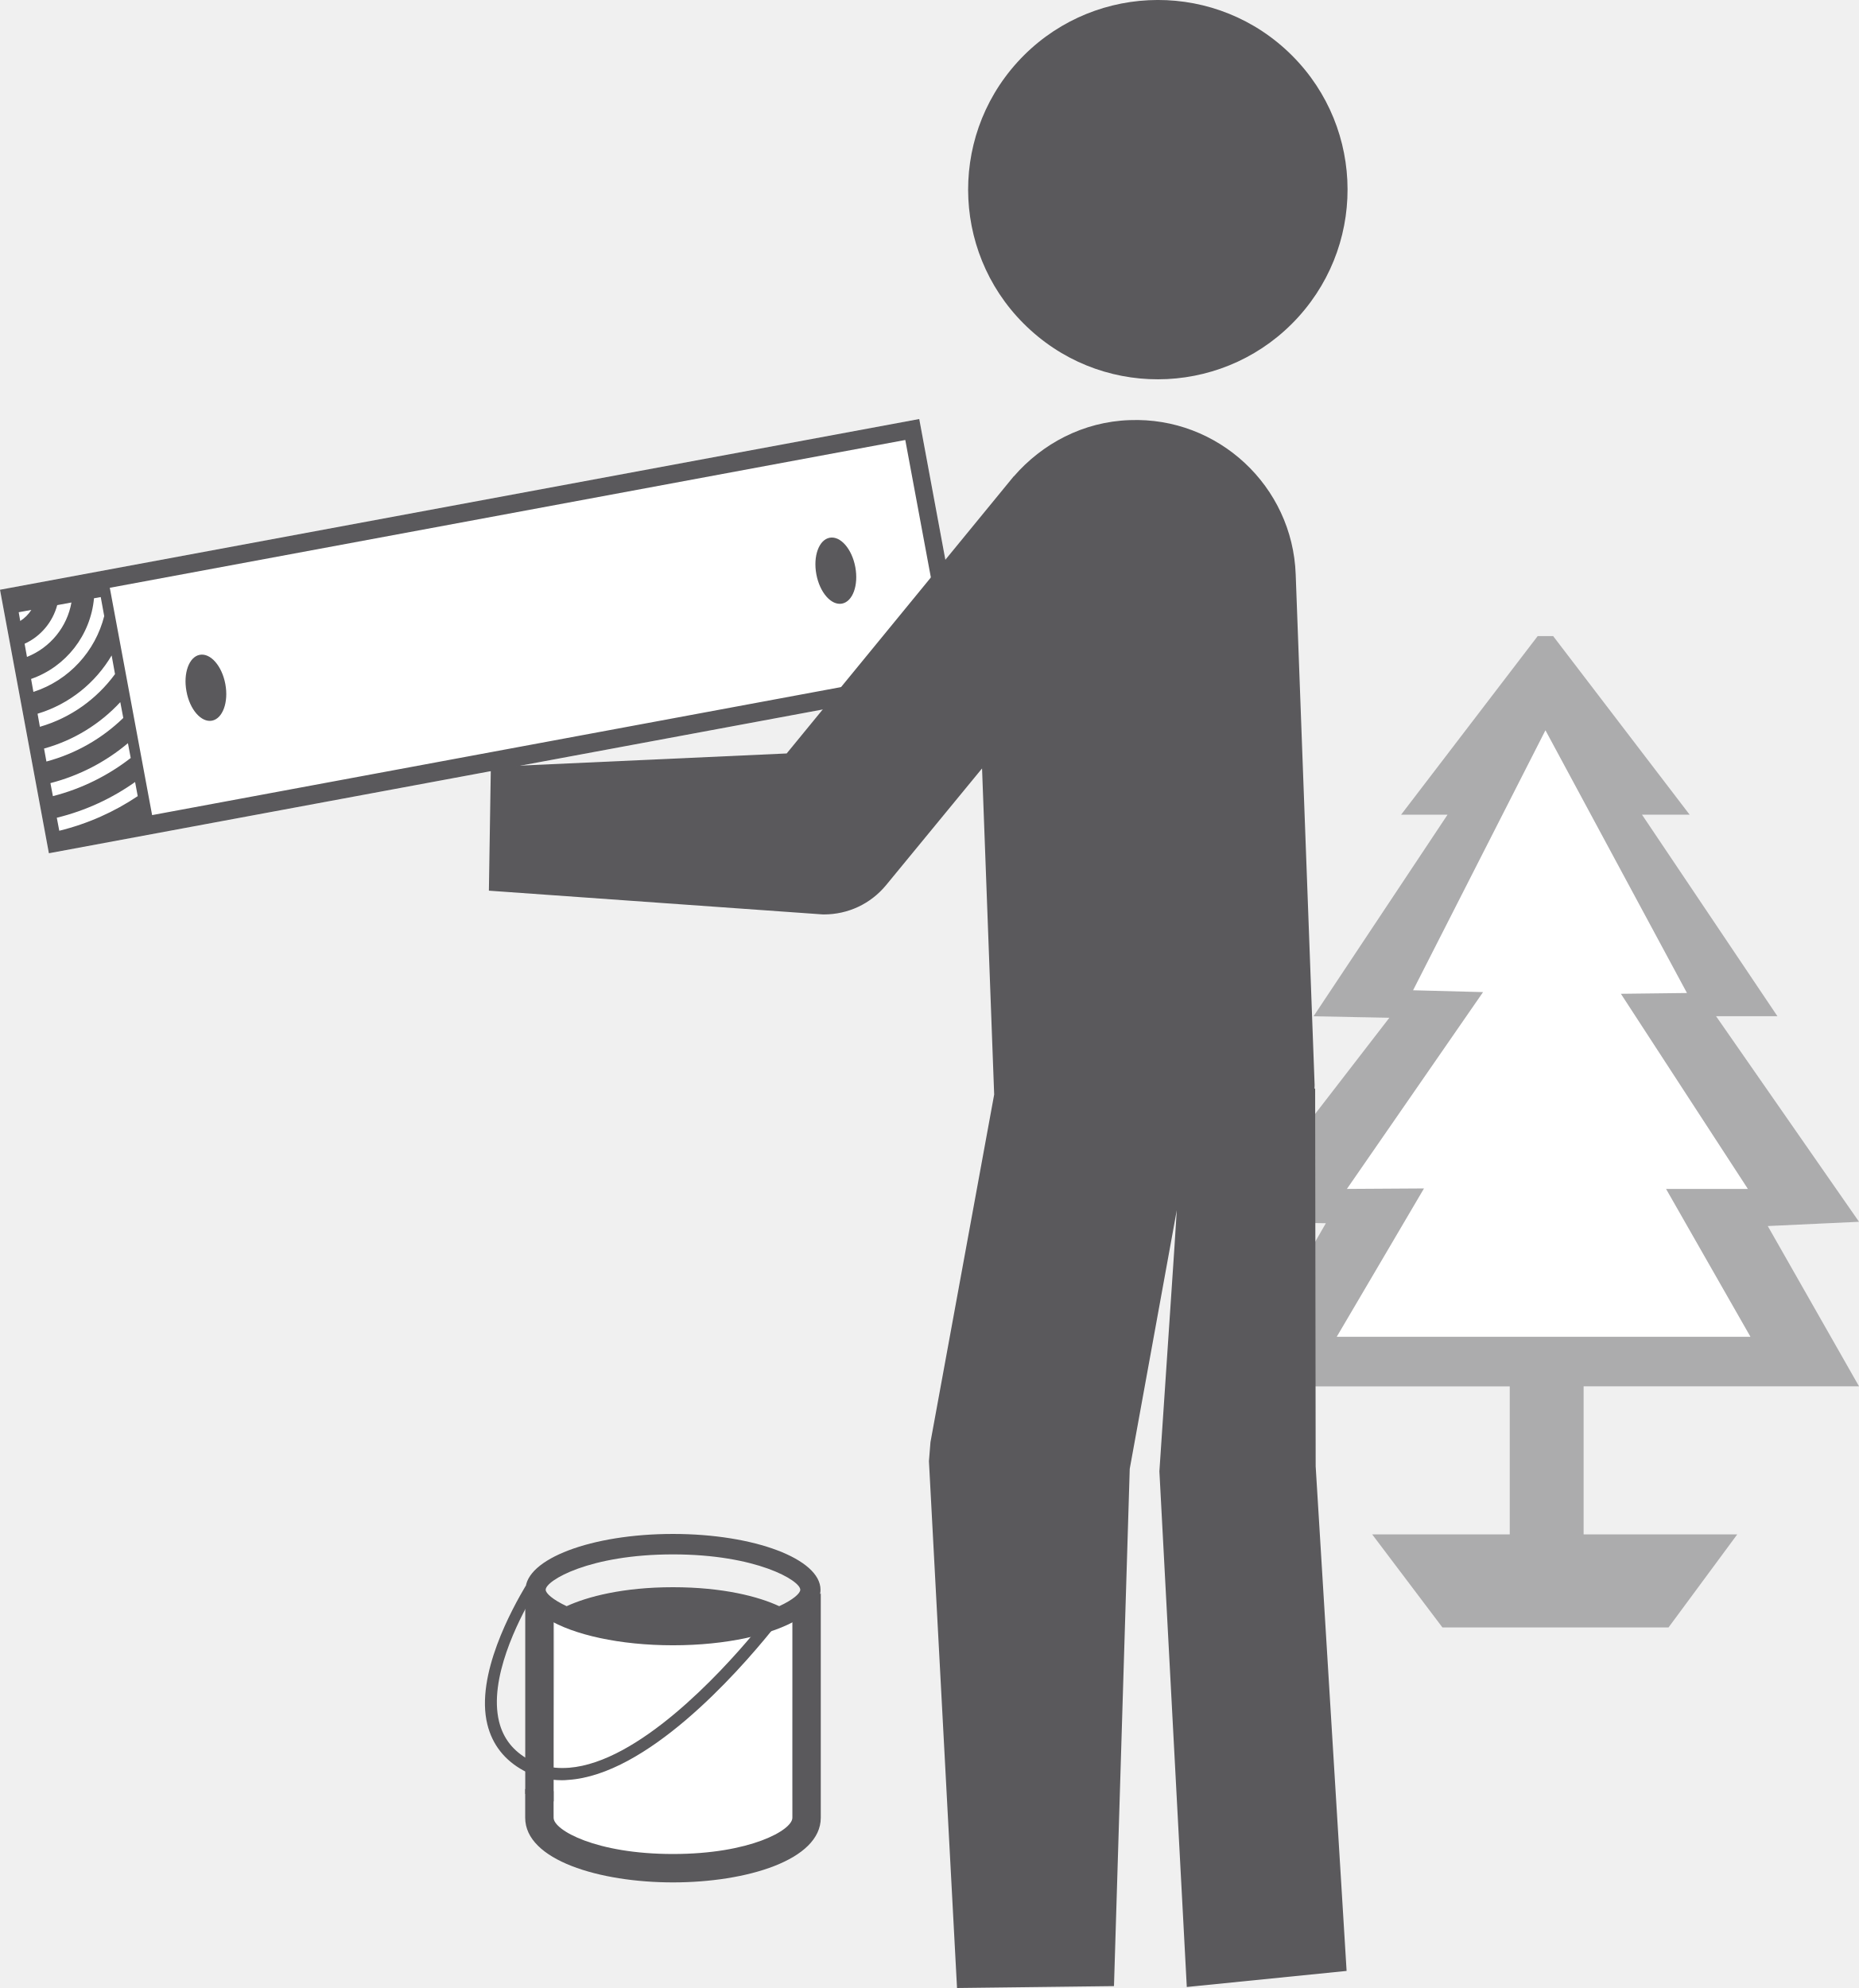
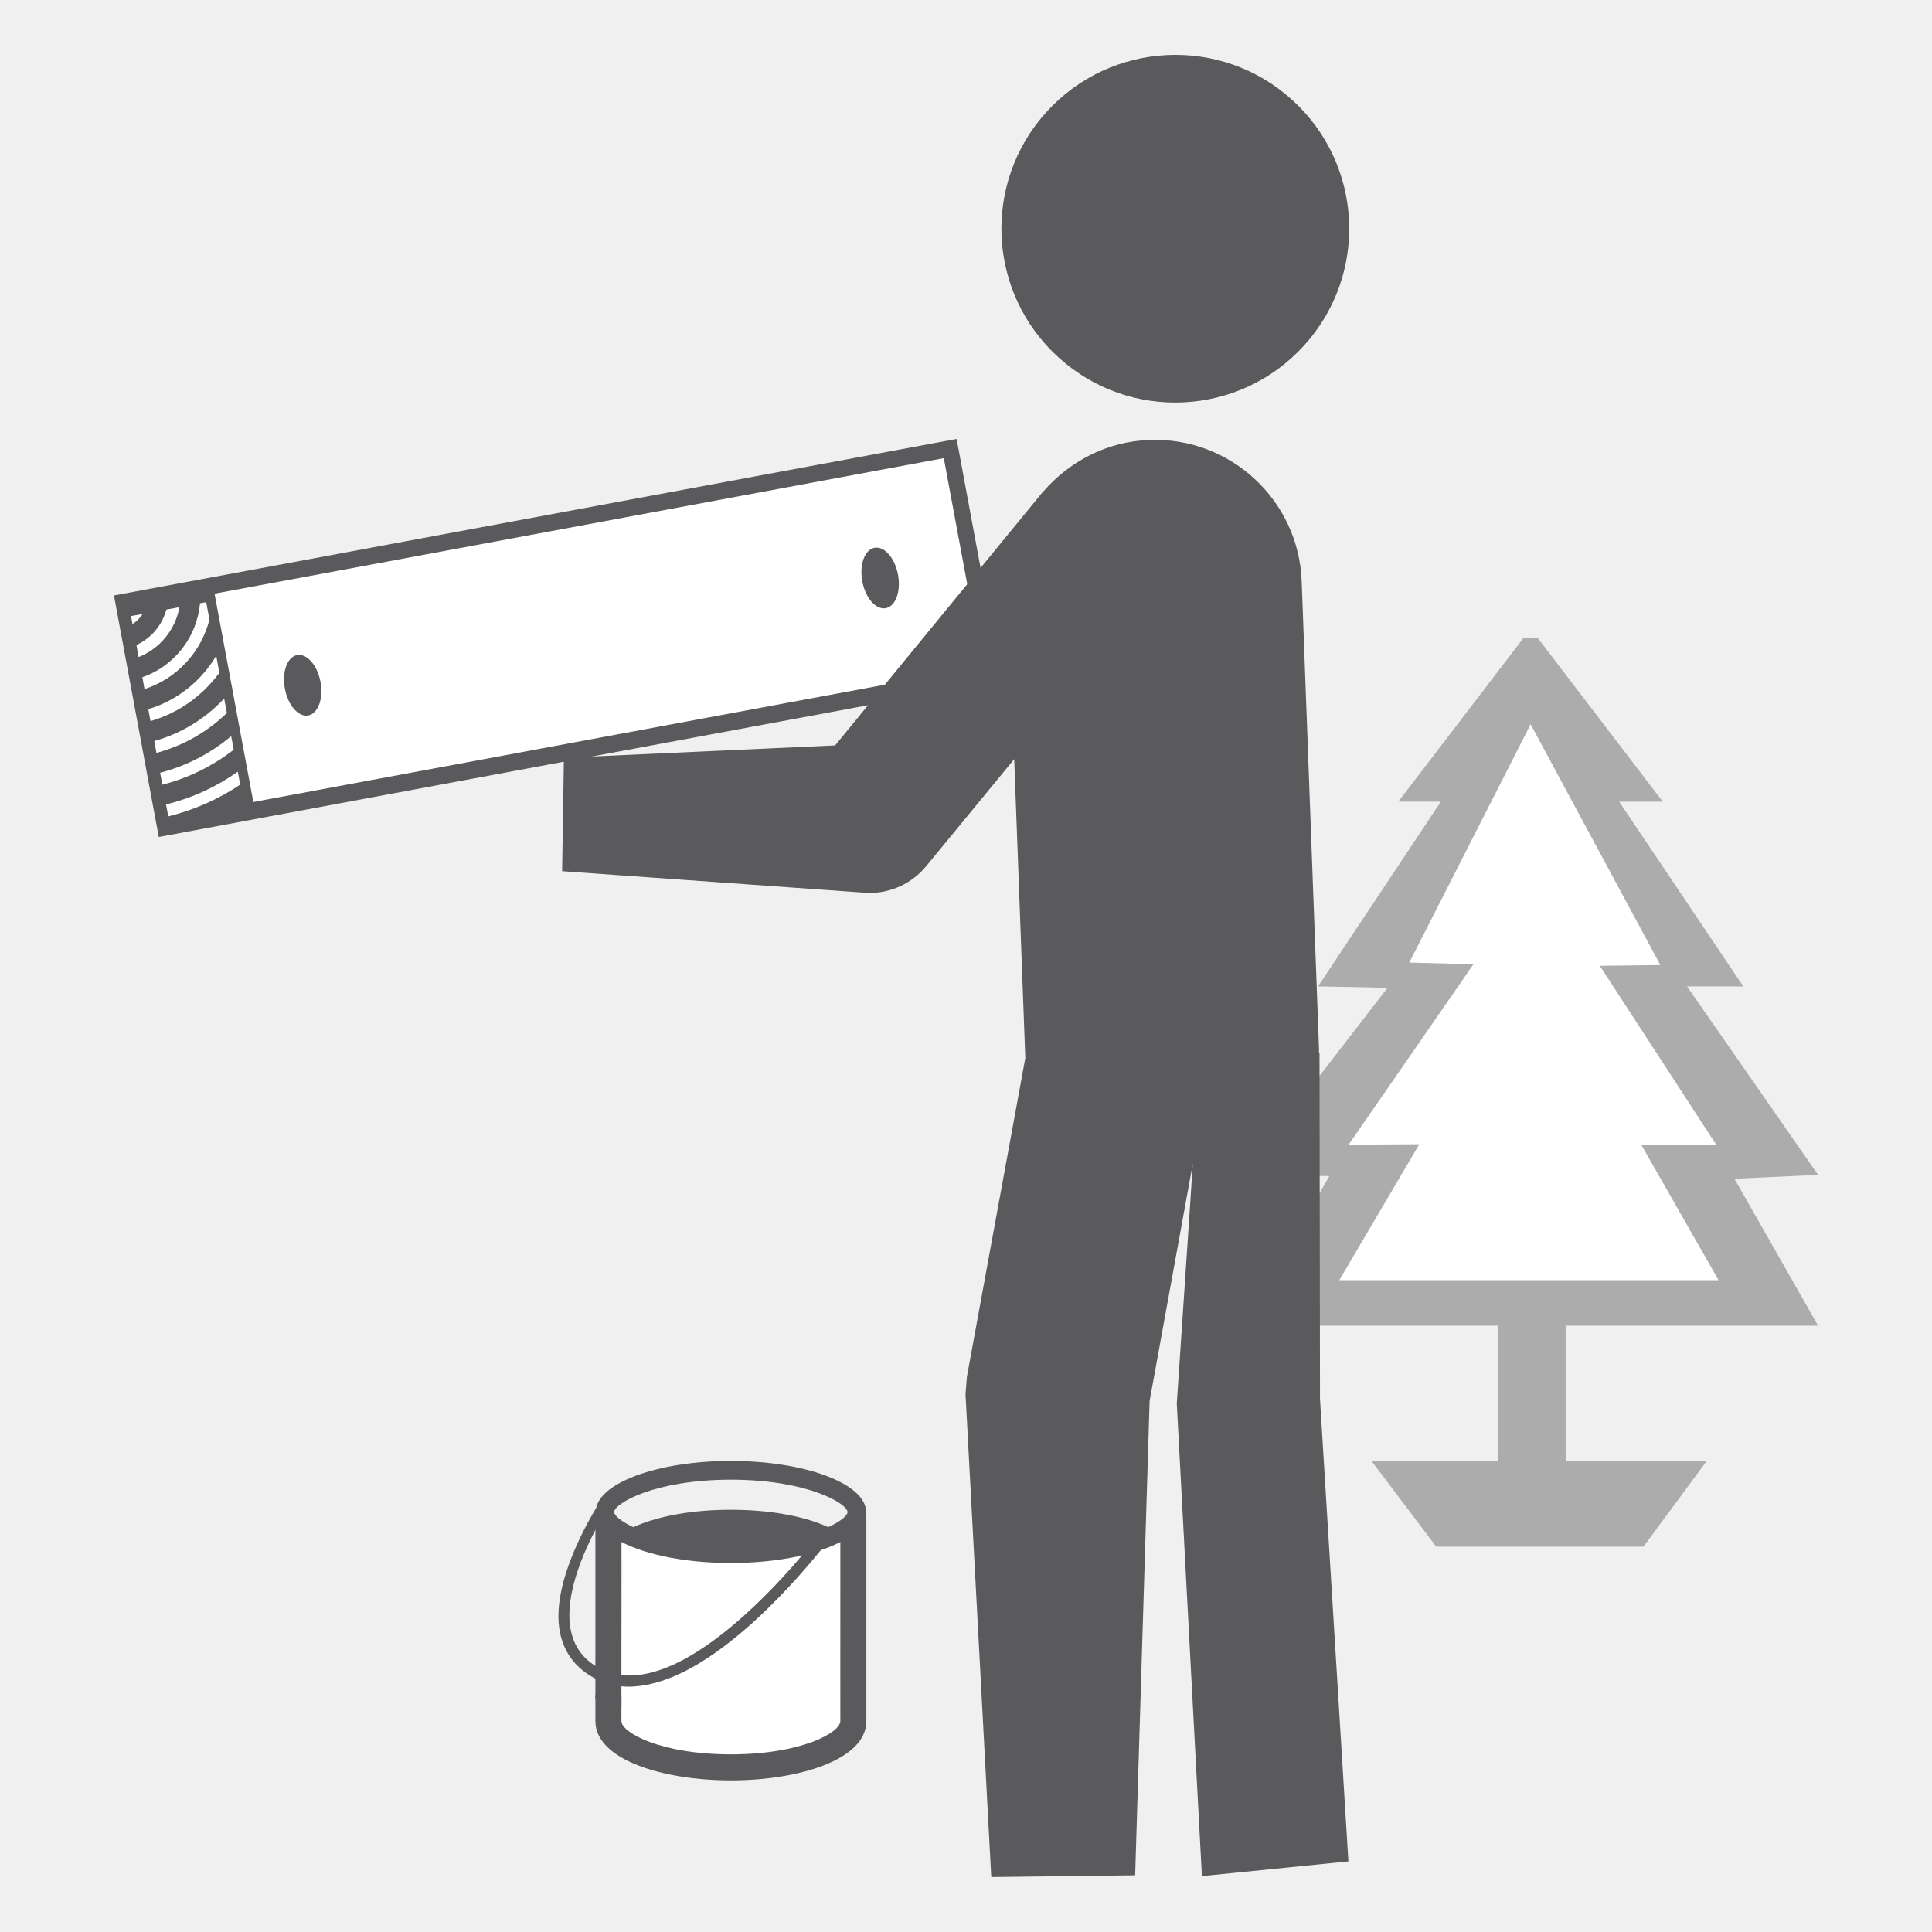
- <svg xmlns="http://www.w3.org/2000/svg" version="1.1" id="Layer_1" x="0px" y="0px" width="35.283px" height="37.728px" viewBox="0 0 35.283 37.728" enable-background="new 0 0 35.283 37.728" xml:space="preserve">
+ <svg xmlns="http://www.w3.org/2000/svg" version="1.1" id="Layer_1" x="0px" y="0px" width="40px" height="40px" viewBox="0 0 40 40" enable-background="new 0 0 40 40" xml:space="preserve">
  <g>
    <g>
      <g>
        <g>
          <g>
-             <polygon fill="#FFFFFF" points="29.479,12.072 29.184,12.072 26.592,15.46 27.471,15.46 24.93,19.286 26.369,19.313        23.379,23.186 25.162,23.213 23.379,26.31 28.654,26.31 28.654,29.118 26.043,29.118 27.377,30.885 31.668,30.885        32.973,29.118 30.057,29.118 30.057,26.31 35.283,26.31 33.551,23.268 35.283,23.186 32.57,19.286 33.732,19.286        31.164,15.461 32.068,15.461 29.479,12.072      " />
-             <path opacity="0.5" fill="#5A595C" d="M29.332,13.859l2.686,4.986l-1.254,0.015l2.41,3.703h-1.553l1.602,2.806h-7.852       l1.656-2.815l-1.463,0.009l2.584-3.735l-1.328-0.035L29.332,13.859z M29.479,12.072h-0.295l-2.592,3.389h0.881l-2.543,3.826       l1.439,0.028l-2.99,3.873l1.785,0.026l-1.785,3.097h5.275v2.808h-2.611l1.334,1.767h4.291l1.305-1.767h-2.916V26.31h5.227       l-1.732-3.042l1.732-0.081l-2.713-3.901h1.164l-2.57-3.825h0.904L29.479,12.072L29.479,12.072z" />
+             <polygon fill="#FFFFFF" points="31.837,13.208 31.542,13.208 28.95,16.597 29.829,16.597 27.288,20.422 28.728,20.45        25.737,24.322 27.521,24.35 25.737,27.446 31.013,27.446 31.013,30.254 28.401,30.254 29.735,32.021 34.026,32.021        35.331,30.254 32.415,30.254 32.415,27.446 37.642,27.446 35.909,24.404 37.642,24.322 34.929,20.422 36.091,20.422        33.522,16.598 34.427,16.598 31.837,13.208      " />
+             <path opacity="0.5" fill="#5A595C" d="M31.69,14.995l2.686,4.986l-1.254,0.015l2.41,3.703h-1.553l1.602,2.806h-7.852       l1.656-2.815l-1.463,0.009l2.584-3.735l-1.328-0.035L31.69,14.995z M31.837,13.208h-0.295l-2.592,3.389h0.881l-2.543,3.826       l1.439,0.028l-2.99,3.873l1.785,0.026l-1.785,3.097h5.275v2.808h-2.611l1.334,1.767h4.291l1.305-1.767h-2.916v-2.808h5.227       l-1.732-3.042l1.732-0.081l-2.713-3.901h1.164l-2.57-3.825h0.904L31.837,13.208L31.837,13.208z" />
            <g>
-               <path fill="#FFFFFF" d="M17.447,7.952L0,11.192l0.928,5.001l17.447-3.241L17.447,7.952z" />
+               <path fill="#FFFFFF" d="M19.806,9.088l-17.447,3.24l0.928,5.001l17.447-3.241L19.806,9.088z" />
            </g>
            <g>
-               <path fill="#5A595C" d="M17.447,7.952L0,11.192l0.928,5.001l17.447-3.241L17.447,7.952z M0.355,11.619l0.24-0.044        c-0.055,0.085-0.125,0.155-0.211,0.21L0.355,11.619z M0.467,12.217c0.307-0.14,0.533-0.413,0.619-0.733l0.27-0.05        c-0.082,0.462-0.398,0.855-0.844,1.033L0.467,12.217z M0.59,12.885c0.668-0.232,1.131-0.838,1.194-1.531l0.128-0.023        l0.066,0.361c-0.168,0.665-0.666,1.219-1.344,1.439L0.59,12.885L0.59,12.885z M0.713,13.545        c0.607-0.183,1.1-0.589,1.406-1.106l0.064,0.354c-0.344,0.469-0.836,0.829-1.426,1L0.713,13.545z M0.836,14.206        c0.57-0.158,1.066-0.47,1.447-0.881l0.057,0.3c-0.398,0.386-0.895,0.676-1.459,0.827L0.836,14.206z M0.957,14.862        c0.557-0.144,1.055-0.408,1.471-0.758l0.053,0.281c-0.428,0.332-0.926,0.583-1.477,0.724L0.957,14.862z M1.078,15.519        c0.549-0.134,1.049-0.369,1.486-0.678l0.05,0.268c-0.444,0.298-0.944,0.523-1.489,0.657L1.078,15.519z M2.887,15.469        l-0.803-4.314L17.182,8.35l0.803,4.314L2.887,15.469z" />
-               <path fill="#5A595C" d="M4.277,12.983c0.064,0.345-0.051,0.655-0.254,0.694c-0.203,0.038-0.422-0.211-0.484-0.558        c-0.064-0.342,0.049-0.654,0.252-0.692C3.996,12.389,4.213,12.638,4.277,12.983z" />
-               <ellipse transform="matrix(0.983 -0.1833 0.1833 0.983 -1.7167 3.0924)" fill="#5A595C" cx="15.865" cy="10.83" rx="0.376" ry="0.636" />
+               <path fill="#5A595C" d="M19.806,9.088l-17.447,3.24l0.928,5.001l17.447-3.241L19.806,9.088z M2.714,12.755l0.24-0.044        c-0.055,0.085-0.125,0.155-0.211,0.21L2.714,12.755z M2.825,13.354c0.307-0.14,0.533-0.413,0.619-0.733l0.27-0.05        c-0.082,0.462-0.398,0.855-0.844,1.033L2.825,13.354z M2.948,14.021c0.668-0.232,1.131-0.838,1.194-1.531l0.128-0.023        l0.066,0.361c-0.168,0.665-0.666,1.219-1.344,1.439L2.948,14.021L2.948,14.021z M3.071,14.682        c0.607-0.183,1.1-0.589,1.406-1.106l0.064,0.354c-0.344,0.469-0.836,0.829-1.426,1L3.071,14.682z M3.194,15.342        c0.57-0.158,1.066-0.47,1.447-0.881l0.057,0.3c-0.398,0.386-0.895,0.676-1.459,0.827L3.194,15.342z M3.315,15.999        c0.557-0.144,1.055-0.408,1.471-0.758l0.053,0.281c-0.428,0.332-0.926,0.583-1.477,0.724L3.315,15.999z M3.437,16.655        c0.549-0.134,1.049-0.369,1.486-0.678l0.05,0.268c-0.444,0.298-0.944,0.523-1.489,0.657L3.437,16.655z M5.245,16.605        l-0.803-4.314L19.54,9.486l0.803,4.314L5.245,16.605z" />
+               <path fill="#5A595C" d="M6.636,14.119c0.064,0.345-0.051,0.655-0.254,0.694c-0.203,0.038-0.422-0.211-0.484-0.558        c-0.064-0.342,0.049-0.654,0.252-0.692C6.354,13.525,6.571,13.774,6.636,14.119z" />
+               <ellipse transform="matrix(0.983 -0.1833 0.1833 0.983 -1.8851 3.5441)" fill="#5A595C" cx="18.224" cy="11.966" rx="0.376" ry="0.636" />
            </g>
            <g>
-               <path fill="#5A595C" d="M24.645,6.013c1.334-1.475,1.222-3.748-0.254-5.084c-1.473-1.333-3.748-1.217-5.082,0.252        c-1.338,1.476-1.225,3.748,0.25,5.084C21.033,7.604,23.311,7.487,24.645,6.013z M24.971,27.828l-0.01-7.167h-0.012        c0-0.023,0.002-0.049,0.002-0.072l-0.359-9.687c-0.059-1.678-1.475-2.993-3.15-2.929c-0.887,0.03-1.662,0.448-2.2,1.068        L19.24,9.041V9.04l-4.309,5.259l-5.615,0.256l-0.037,2.348l6.34,0.451h0.018c0.461,0,0.887-0.201,1.18-0.555l1.822-2.216        l0.23,6.189l-1.209,6.597l-0.029,0.361l0.533,9.998l2.979-0.036l0.299-9.817l0.893-4.908l-0.047,0.739l-0.283,4.217        l0.52,9.786l3.033-0.305L24.971,27.828z" />
+               <path fill="#5A595C" d="M27.003,7.149c1.334-1.475,1.222-3.748-0.254-5.084c-1.473-1.333-3.748-1.217-5.082,0.252        c-1.338,1.476-1.225,3.748,0.25,5.084C23.392,8.74,25.669,8.623,27.003,7.149z M27.329,28.964l-0.01-7.167h-0.012        c0-0.023,0.002-0.049,0.002-0.072l-0.359-9.687c-0.059-1.678-1.475-2.993-3.15-2.929c-0.887,0.03-1.662,0.448-2.2,1.068        l-0.001-0.002v-0.001l-4.309,5.259l-5.615,0.256l-0.037,2.348l6.34,0.451h0.018c0.461,0,0.887-0.201,1.18-0.555l1.822-2.216        l0.23,6.189l-1.209,6.597l-0.029,0.361l0.533,9.998l2.979-0.036l0.299-9.817l0.893-4.908l-0.047,0.739l-0.283,4.217        l0.52,9.786l3.033-0.305L27.329,28.964z" />
            </g>
            <g>
-               <path fill="#FFFFFF" d="M15.053,34.498c0.041,1.262-4.404,1.642-4.531,0.178c-0.08-0.923,0.043-2.858,0-3.888        c-0.021-0.549,4.531-0.794,4.531,0.082C15.053,32.212,15.02,33.438,15.053,34.498z" />
-               <path fill="#5A595C" d="M15.578,30.238v4.259c0,0.804-1.41,1.227-2.805,1.227c-1.393,0-2.805-0.423-2.805-1.227v-0.545        c0.133,0.028,0.272,0.042,0.414,0.042c0.043,0,0.084,0,0.125-0.003v0.507c0,0.232,0.801,0.687,2.266,0.687        c1.466,0,2.266-0.454,2.266-0.687v-3.939C15.25,30.466,15.434,30.361,15.578,30.238z" />
-               <path fill="#5A595C" d="M9.969,30.237c0.014,0.016,0.029,0.031,0.043,0.047c0.096,0.093,0.205,0.178,0.326,0.256        c0.055,0.035,0.11,0.068,0.17,0.101v3.545c-0.012,0.001-0.021,0.004-0.031,0.004c-0.029,0.003-0.057,0.005-0.088,0.005        c-0.102,0-0.195-0.021-0.279-0.062l-0.008-0.004c-0.028-0.012-0.053-0.026-0.078-0.044c-0.02-0.013-0.039-0.026-0.055-0.042        v-3.669V30.237z" />
-               <path fill="#5A595C" d="M12.773,29.111c-1.547,0-2.799,0.475-2.799,1.059c0,0.203,0.15,0.392,0.416,0.553        c0.494,0.303,1.375,0.501,2.383,0.501s1.891-0.198,2.383-0.501c0.266-0.161,0.417-0.35,0.417-0.553        C15.573,29.586,14.32,29.111,12.773,29.111z M14.789,30.482c-0.389-0.182-1.066-0.36-2.016-0.36        c-0.947,0-1.625,0.179-2.018,0.36c-0.262-0.123-0.398-0.244-0.398-0.312c0-0.175,0.83-0.671,2.416-0.671        c1.584,0,2.416,0.496,2.416,0.671C15.189,30.238,15.055,30.359,14.789,30.482z" />
-               <path fill="#5A595C" d="M10.666,33.785c-0.131,0-0.258-0.016-0.377-0.045c-0.121-0.031-0.238-0.075-0.35-0.137        c-0.361-0.196-0.594-0.492-0.689-0.877c-0.232-0.934,0.475-2.205,0.732-2.638c0.033,0.094,0.055,0.15,0.123,0.205        c-0.271,0.469-0.832,1.566-0.633,2.379c0.08,0.323,0.269,0.561,0.576,0.729c0.047,0.024,0.096,0.047,0.148,0.066        c0.145,0.057,0.303,0.086,0.475,0.086l0,0c0.043,0,0.088-0.002,0.133-0.005c1.309-0.105,2.853-1.775,3.492-2.539        c0.125-0.021,0.244-0.045,0.357-0.072c-0.684,0.846-2.381,2.748-3.873,2.842C10.742,33.783,10.705,33.785,10.666,33.785z" />
+               <path fill="#FFFFFF" d="M17.411,35.634c0.041,1.262-4.404,1.642-4.531,0.178c-0.08-0.923,0.043-2.858,0-3.888        c-0.021-0.549,4.531-0.794,4.531,0.082C17.411,33.349,17.378,34.574,17.411,35.634z" />
+               <path fill="#5A595C" d="M17.937,31.375v4.259c0,0.804-1.41,1.227-2.805,1.227c-1.393,0-2.805-0.423-2.805-1.227v-0.545        c0.133,0.028,0.272,0.042,0.414,0.042c0.043,0,0.084,0,0.125-0.003v0.507c0,0.232,0.801,0.687,2.266,0.687        c1.466,0,2.266-0.454,2.266-0.687v-3.939C17.608,31.603,17.792,31.497,17.937,31.375z" />
+               <path fill="#5A595C" d="M12.327,31.373c0.014,0.016,0.029,0.031,0.043,0.047c0.096,0.093,0.205,0.178,0.326,0.256        c0.055,0.035,0.11,0.068,0.17,0.101v3.545c-0.012,0.001-0.021,0.004-0.031,0.004c-0.029,0.003-0.057,0.005-0.088,0.005        c-0.102,0-0.195-0.021-0.279-0.062l-0.008-0.004c-0.028-0.012-0.053-0.026-0.078-0.044c-0.02-0.013-0.039-0.026-0.055-0.042        v-3.669V31.373z" />
+               <path fill="#5A595C" d="M15.132,30.247c-1.547,0-2.799,0.475-2.799,1.059c0,0.203,0.15,0.392,0.416,0.553        c0.494,0.303,1.375,0.501,2.383,0.501s1.891-0.198,2.383-0.501c0.266-0.161,0.417-0.35,0.417-0.553        C17.932,30.722,16.679,30.247,15.132,30.247z M17.147,31.618c-0.389-0.182-1.066-0.36-2.016-0.36        c-0.947,0-1.625,0.179-2.018,0.36c-0.262-0.123-0.398-0.244-0.398-0.312c0-0.175,0.83-0.671,2.416-0.671        c1.584,0,2.416,0.496,2.416,0.671C17.548,31.375,17.413,31.495,17.147,31.618z" />
+               <path fill="#5A595C" d="M13.024,34.921c-0.131,0-0.258-0.016-0.377-0.045c-0.121-0.031-0.238-0.075-0.35-0.137        c-0.361-0.196-0.594-0.492-0.689-0.877c-0.232-0.934,0.475-2.205,0.732-2.638c0.033,0.094,0.055,0.15,0.123,0.205        c-0.271,0.469-0.832,1.566-0.633,2.379c0.08,0.323,0.269,0.561,0.576,0.729c0.047,0.024,0.096,0.047,0.148,0.066        c0.145,0.057,0.303,0.086,0.475,0.086l0,0c0.043,0,0.088-0.002,0.133-0.005c1.309-0.105,2.853-1.775,3.492-2.539        c0.125-0.021,0.244-0.045,0.357-0.072c-0.684,0.846-2.381,2.748-3.873,2.842C13.101,34.919,13.063,34.921,13.024,34.921z" />
            </g>
          </g>
        </g>
      </g>
    </g>
  </g>
</svg>
